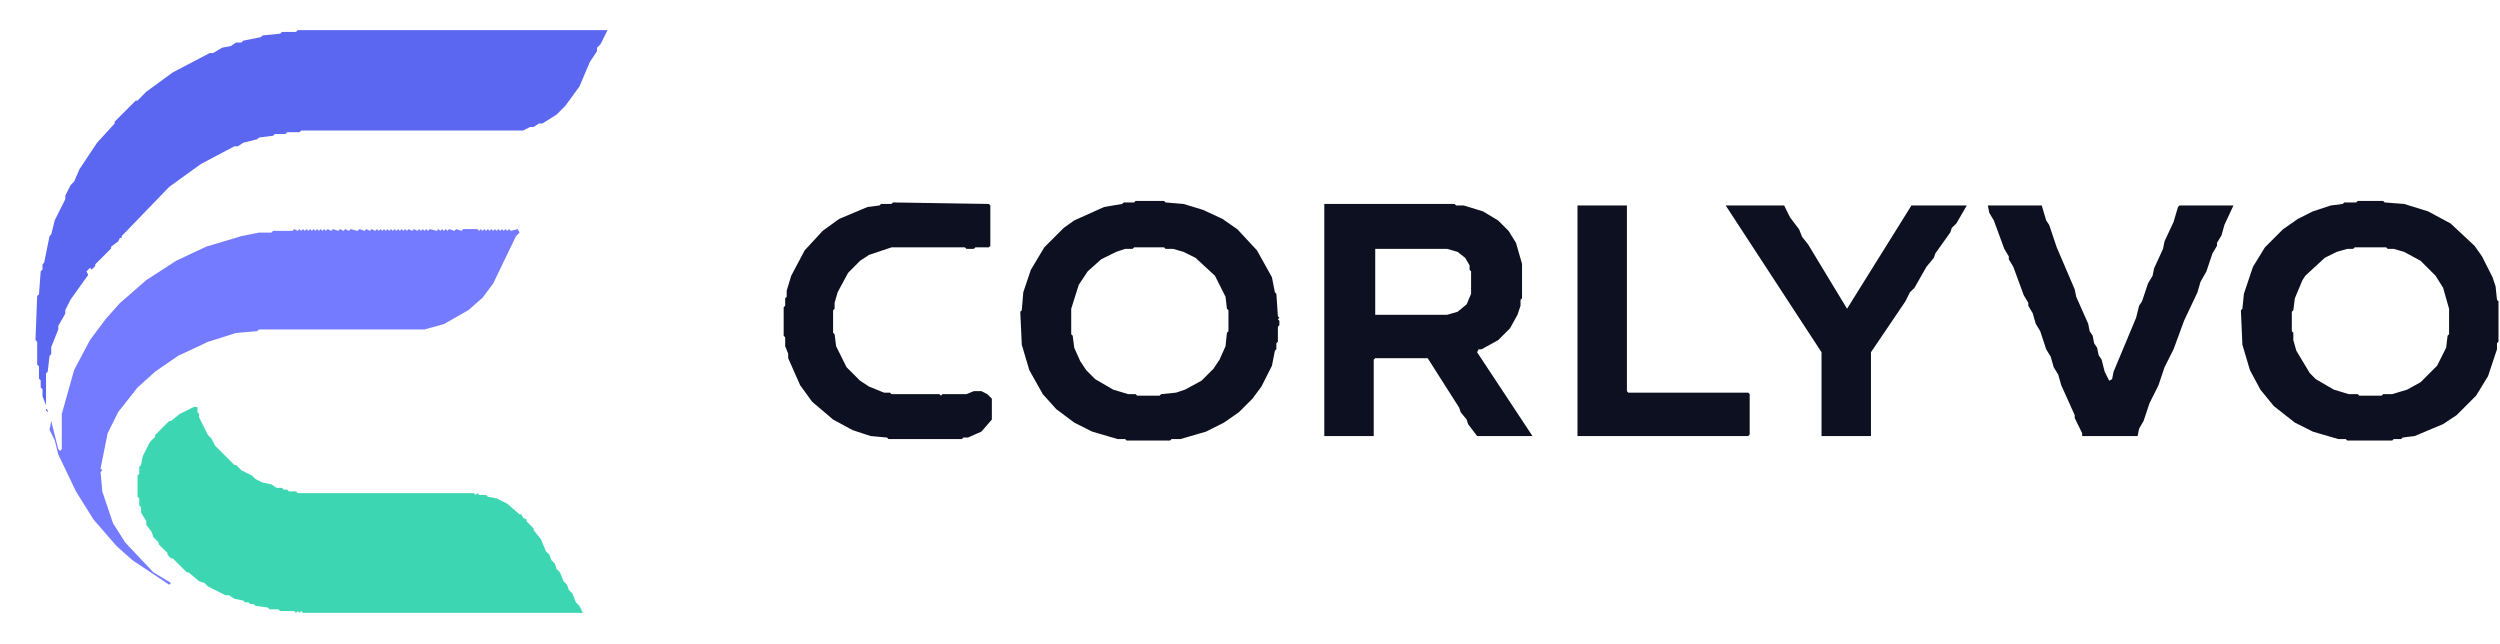
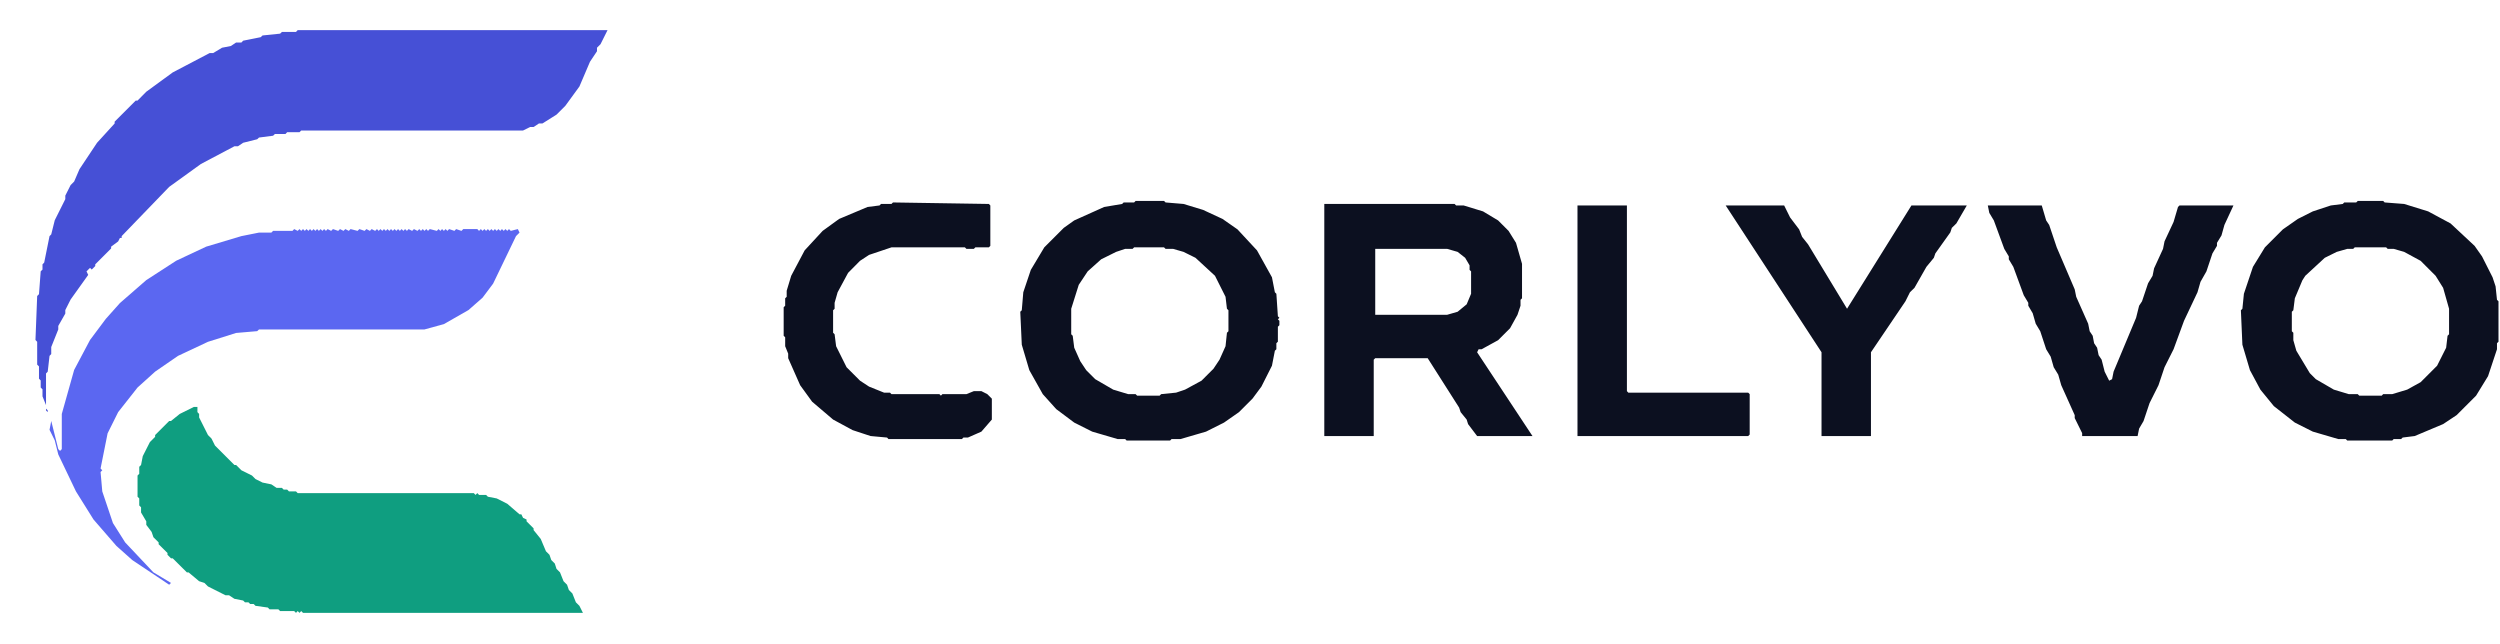
<svg xmlns="http://www.w3.org/2000/svg" viewBox="0 0 248.83 64" role="img" aria-label="Corlyvo">
-   <path fill="#5B67F1" d="M29.63 3.0 L60.47 3.0 L59.77 4.4 L59.42 4.75 L59.42 5.1 L58.72 6.15 L57.67 8.61 L56.27 10.53 L55.39 11.41 L53.99 12.29 L53.64 12.29 L53.11 12.64 L52.76 12.64 L52.06 12.99 L29.98 12.99 L29.81 13.16 L28.58 13.16 L28.41 13.34 L27.36 13.34 L27.18 13.51 L25.78 13.69 L25.6 13.86 L24.2 14.21 L23.68 14.56 L23.33 14.56 L20.0 16.32 L16.84 18.6 L12.11 23.5 L12.11 23.68 L11.94 23.68 L11.76 24.03 L11.06 24.55 L11.06 24.73 L9.48 26.31 L9.48 26.48 L9.13 26.83 L8.96 26.66 L8.61 27.01 L8.78 27.36 L7.03 29.81 L6.5 30.86 L6.5 31.21 L5.8 32.44 L5.8 32.79 L5.1 34.54 L5.1 35.24 L4.93 35.42 L4.75 36.99 L4.58 37.17 L4.58 40.67 L4.75 40.85 L4.75 41.55 L4.75 41.02 L4.58 40.85 L4.58 40.32 L4.23 39.45 L4.23 38.75 L4.05 38.57 L4.05 37.87 L3.88 37.69 L3.88 36.47 L3.7 36.29 L3.7 34.02 L3.53 33.84 L3.7 29.46 L3.88 29.28 L4.05 27.01 L4.23 26.83 L4.23 26.31 L4.4 26.13 L4.93 23.5 L5.1 23.33 L5.45 21.92 L6.5 19.82 L6.5 19.47 L7.03 18.42 L7.38 18.07 L7.91 16.84 L9.66 14.21 L11.41 12.29 L11.41 12.11 L13.51 10.01 L13.69 10.01 L14.56 9.13 L17.19 7.21 L20.87 5.28 L21.22 5.28 L22.1 4.75 L22.98 4.58 L23.5 4.23 L24.03 4.23 L24.2 4.05 L25.95 3.7 L26.13 3.53 L27.88 3.35 L28.06 3.18 L29.46 3.18 L29.63 3.0 Z" />
-   <path fill="#747BFF" d="M29.28 22.8 L29.63 22.98 L29.81 22.8 L29.98 22.98 L30.16 22.8 L30.34 22.98 L30.51 22.8 L30.69 22.98 L30.86 22.8 L31.04 22.98 L31.21 22.8 L31.39 22.98 L31.56 22.8 L31.74 22.98 L31.91 22.8 L32.09 22.98 L32.26 22.8 L32.44 22.98 L32.61 22.8 L32.96 22.98 L33.14 22.8 L33.66 22.98 L33.84 22.8 L34.19 22.98 L34.37 22.8 L34.72 22.98 L34.89 22.8 L35.59 22.98 L35.77 22.8 L36.29 22.98 L36.47 22.8 L36.82 22.98 L36.99 22.8 L37.34 22.98 L37.52 22.8 L37.69 22.98 L37.87 22.8 L38.05 22.98 L38.22 22.8 L38.4 22.98 L38.57 22.8 L38.75 22.98 L38.92 22.8 L39.1 22.98 L39.27 22.8 L39.45 22.98 L39.62 22.8 L39.8 22.98 L39.97 22.8 L40.15 22.98 L40.32 22.8 L40.5 22.98 L40.67 22.8 L41.02 22.98 L41.2 22.8 L41.55 22.98 L41.73 22.8 L41.9 22.98 L42.08 22.8 L42.25 22.98 L42.43 22.8 L42.6 22.98 L42.78 22.8 L43.48 22.98 L43.65 22.8 L43.83 22.98 L44.0 22.8 L44.18 22.98 L44.35 22.8 L44.53 22.98 L44.7 22.8 L45.23 22.98 L45.4 22.8 L45.93 22.98 L46.11 22.8 L47.51 22.8 L47.68 22.98 L47.86 22.8 L48.03 22.98 L48.21 22.8 L48.38 22.98 L48.56 22.8 L48.73 22.98 L48.91 22.8 L49.08 22.98 L49.26 22.8 L49.44 22.98 L49.61 22.8 L49.79 22.98 L49.96 22.8 L50.14 22.98 L50.31 22.8 L50.49 22.98 L50.66 22.8 L50.84 22.98 L51.54 22.8 L51.71 23.15 L51.36 23.5 L49.08 28.23 L48.03 29.63 L46.63 30.86 L44.18 32.26 L42.25 32.79 L25.78 32.79 L25.6 32.96 L23.5 33.14 L20.7 34.02 L17.72 35.42 L15.44 36.99 L13.69 38.57 L11.76 41.02 L10.71 43.13 L10.01 46.63 L10.18 46.81 L10.01 46.98 L10.18 48.91 L11.24 52.06 L12.46 53.99 L15.27 56.97 L17.02 58.02 L16.84 58.2 L13.16 55.74 L11.59 54.34 L9.31 51.71 L7.56 48.91 L5.8 45.23 L5.45 43.83 L4.93 42.78 L5.1 41.9 L5.8 44.7 L5.98 44.88 L6.15 44.7 L6.15 41.2 L7.38 36.82 L8.96 33.84 L10.53 31.74 L11.94 30.16 L14.56 27.88 L17.54 25.95 L20.52 24.55 L24.03 23.5 L25.78 23.15 L27.01 23.15 L27.18 22.98 L29.11 22.98 L29.28 22.8 Z" />
-   <path fill="#3DD6B3" d="M19.3 40.5 L19.65 40.5 L19.65 41.02 L19.82 41.2 L19.82 41.55 L20.7 43.3 L21.05 43.65 L21.4 44.35 L23.33 46.28 L23.5 46.28 L24.03 46.81 L25.08 47.33 L25.43 47.68 L26.13 48.03 L27.01 48.21 L27.53 48.56 L28.06 48.56 L28.23 48.73 L28.58 48.73 L28.76 48.91 L29.46 48.91 L29.63 49.08 L47.16 49.08 L47.33 49.26 L47.51 49.08 L47.68 49.26 L48.38 49.26 L48.56 49.44 L49.44 49.61 L50.49 50.14 L51.71 51.19 L51.89 51.19 L52.06 51.54 L52.41 51.71 L52.41 51.89 L53.11 52.59 L53.11 52.76 L53.82 53.64 L54.34 54.87 L54.69 55.22 L54.87 55.74 L55.22 56.09 L55.39 56.62 L55.74 56.97 L56.09 57.85 L56.44 58.2 L56.62 58.72 L56.97 59.07 L57.32 59.95 L57.67 60.3 L58.02 61.0 L30.16 61.0 L29.98 60.82 L29.81 61.0 L29.63 60.82 L29.46 61.0 L29.28 60.82 L27.88 60.82 L27.71 60.65 L26.83 60.65 L26.66 60.47 L25.43 60.3 L25.25 60.12 L24.9 60.12 L24.73 59.95 L24.38 59.95 L24.2 59.77 L23.33 59.6 L22.8 59.25 L22.45 59.25 L20.7 58.37 L20.35 58.02 L19.82 57.85 L18.77 56.97 L18.6 56.97 L17.19 55.57 L17.02 55.57 L16.67 55.22 L16.67 55.04 L15.79 54.17 L15.79 53.99 L15.27 53.47 L15.09 52.94 L14.56 52.24 L14.56 51.89 L14.04 51.01 L14.04 50.49 L13.86 50.31 L13.86 49.61 L13.69 49.44 L13.69 47.33 L13.86 47.16 L13.86 46.46 L14.04 46.28 L14.21 45.4 L14.92 44.0 L15.44 43.48 L15.44 43.3 L16.84 41.9 L17.02 41.9 L17.89 41.2 L19.3 40.5 Z" />
+   <path fill="#4650D6" d="M29.63 3.0 L60.47 3.0 L59.77 4.4 L59.42 4.75 L59.42 5.1 L58.72 6.15 L57.67 8.61 L56.27 10.53 L55.39 11.41 L53.99 12.29 L53.64 12.29 L53.11 12.64 L52.76 12.64 L52.06 12.99 L29.98 12.99 L29.81 13.16 L28.58 13.16 L28.41 13.34 L27.36 13.34 L27.18 13.51 L25.78 13.69 L25.6 13.86 L24.2 14.21 L23.68 14.56 L23.33 14.56 L20.0 16.32 L16.84 18.6 L12.11 23.5 L12.11 23.68 L11.94 23.68 L11.76 24.03 L11.06 24.55 L11.06 24.73 L9.48 26.31 L9.48 26.48 L9.13 26.83 L8.96 26.66 L8.61 27.01 L8.78 27.36 L7.03 29.81 L6.5 30.86 L6.5 31.21 L5.8 32.44 L5.8 32.79 L5.1 34.54 L5.1 35.24 L4.93 35.42 L4.75 36.99 L4.58 37.17 L4.58 40.67 L4.75 40.85 L4.75 41.55 L4.75 41.02 L4.58 40.85 L4.58 40.32 L4.23 39.45 L4.23 38.75 L4.05 38.57 L4.05 37.87 L3.88 37.69 L3.88 36.47 L3.7 36.29 L3.7 34.02 L3.53 33.84 L3.7 29.46 L3.88 29.28 L4.05 27.01 L4.23 26.83 L4.23 26.31 L4.4 26.13 L4.93 23.5 L5.1 23.33 L5.45 21.92 L6.5 19.82 L6.5 19.47 L7.03 18.42 L7.38 18.07 L7.91 16.84 L9.66 14.21 L11.41 12.29 L11.41 12.11 L13.51 10.01 L13.69 10.01 L14.56 9.13 L17.19 7.21 L20.87 5.28 L21.22 5.28 L22.1 4.75 L22.98 4.58 L23.5 4.23 L24.03 4.23 L24.2 4.05 L25.95 3.7 L26.13 3.53 L27.88 3.35 L28.06 3.18 L29.46 3.18 L29.63 3.0 Z" />
+   <path fill="#5B67F1" d="M29.28 22.8 L29.63 22.98 L29.81 22.8 L29.98 22.98 L30.16 22.8 L30.34 22.98 L30.51 22.8 L30.69 22.98 L30.86 22.8 L31.04 22.98 L31.21 22.8 L31.39 22.98 L31.56 22.8 L31.74 22.98 L31.91 22.8 L32.09 22.98 L32.26 22.8 L32.44 22.98 L32.61 22.8 L32.96 22.98 L33.14 22.8 L33.66 22.98 L33.84 22.8 L34.19 22.98 L34.37 22.8 L34.72 22.98 L34.89 22.8 L35.59 22.98 L35.77 22.8 L36.29 22.98 L36.47 22.8 L36.82 22.98 L36.99 22.8 L37.34 22.98 L37.52 22.8 L37.69 22.98 L37.87 22.8 L38.05 22.98 L38.22 22.8 L38.4 22.98 L38.57 22.8 L38.75 22.98 L38.92 22.8 L39.1 22.98 L39.27 22.8 L39.45 22.98 L39.62 22.8 L39.8 22.98 L39.97 22.8 L40.15 22.98 L40.32 22.8 L40.5 22.98 L40.67 22.8 L41.02 22.98 L41.2 22.8 L41.55 22.98 L41.73 22.8 L41.9 22.98 L42.08 22.8 L42.25 22.98 L42.43 22.8 L42.6 22.98 L42.78 22.8 L43.48 22.98 L43.65 22.8 L43.83 22.98 L44.0 22.8 L44.18 22.98 L44.35 22.8 L44.53 22.98 L44.7 22.8 L45.23 22.98 L45.4 22.8 L45.93 22.98 L46.11 22.8 L47.51 22.8 L47.68 22.98 L47.86 22.8 L48.03 22.98 L48.21 22.8 L48.38 22.98 L48.56 22.8 L48.73 22.98 L48.91 22.8 L49.08 22.98 L49.26 22.8 L49.44 22.98 L49.61 22.8 L49.79 22.98 L49.96 22.8 L50.14 22.98 L50.31 22.8 L50.49 22.98 L50.66 22.8 L50.84 22.98 L51.54 22.8 L51.71 23.15 L51.36 23.5 L49.08 28.23 L48.03 29.63 L46.63 30.86 L44.18 32.26 L42.25 32.79 L25.78 32.79 L25.6 32.96 L23.5 33.14 L20.7 34.02 L17.72 35.42 L15.44 36.99 L13.69 38.57 L11.76 41.02 L10.71 43.13 L10.01 46.63 L10.18 46.81 L10.01 46.98 L10.18 48.91 L11.24 52.06 L12.46 53.99 L15.27 56.97 L17.02 58.02 L16.84 58.2 L13.16 55.74 L11.59 54.34 L9.31 51.71 L7.56 48.91 L5.8 45.23 L5.45 43.83 L4.93 42.78 L5.1 41.9 L5.8 44.7 L5.98 44.88 L6.15 44.7 L6.15 41.2 L7.38 36.82 L8.96 33.84 L10.53 31.74 L11.94 30.16 L14.56 27.88 L17.54 25.95 L20.52 24.55 L24.03 23.5 L25.78 23.15 L27.01 23.15 L27.18 22.98 L29.11 22.98 L29.28 22.8 Z" />
+   <path fill="#0F9E80" d="M19.3 40.5 L19.65 40.5 L19.65 41.02 L19.82 41.2 L19.82 41.55 L20.7 43.3 L21.05 43.65 L21.4 44.35 L23.33 46.28 L23.5 46.28 L24.03 46.81 L25.08 47.33 L25.43 47.68 L26.13 48.03 L27.01 48.21 L27.53 48.56 L28.06 48.56 L28.23 48.73 L28.58 48.73 L28.76 48.91 L29.46 48.91 L29.63 49.08 L47.16 49.08 L47.33 49.26 L47.51 49.08 L47.68 49.26 L48.38 49.26 L48.56 49.44 L49.44 49.61 L50.49 50.14 L51.71 51.19 L51.89 51.19 L52.06 51.54 L52.41 51.71 L52.41 51.89 L53.11 52.59 L53.11 52.76 L53.82 53.64 L54.34 54.87 L54.69 55.22 L54.87 55.74 L55.22 56.09 L55.39 56.62 L55.74 56.97 L56.09 57.85 L56.44 58.2 L56.62 58.72 L56.97 59.07 L57.32 59.95 L57.67 60.3 L58.02 61.0 L30.16 61.0 L29.98 60.82 L29.81 61.0 L29.63 60.82 L29.46 61.0 L29.28 60.82 L27.88 60.82 L27.71 60.65 L26.83 60.65 L26.66 60.47 L25.43 60.3 L25.25 60.12 L24.9 60.12 L24.73 59.95 L24.38 59.95 L24.2 59.77 L23.33 59.6 L22.8 59.25 L22.45 59.25 L20.7 58.37 L20.35 58.02 L19.82 57.85 L18.77 56.97 L18.6 56.97 L17.19 55.57 L17.02 55.57 L16.67 55.22 L16.67 55.04 L15.79 54.17 L15.79 53.99 L15.27 53.47 L15.09 52.94 L14.56 52.24 L14.56 51.89 L14.04 51.01 L14.04 50.49 L13.86 50.31 L13.86 49.61 L13.69 49.44 L13.69 47.33 L13.86 47.16 L13.86 46.46 L14.04 46.28 L14.21 45.4 L14.92 44.0 L15.44 43.48 L15.44 43.3 L16.84 41.9 L17.02 41.9 L17.89 41.2 L19.3 40.5 Z" />
  <g transform="translate(78.0 20.0)">
    <path fill="#0C1020" fill-rule="evenodd" d="M10.88 0.15 L20.42 0.3 L20.57 0.45 L20.57 4.47 L20.42 4.62 L19.08 4.62 L18.93 4.77 L18.19 4.77 L18.04 4.62 L10.73 4.62 L8.5 5.37 L7.6 5.96 L6.41 7.16 L5.37 9.09 L5.07 10.14 L5.07 10.73 L4.92 10.88 L4.92 13.12 L5.07 13.27 L5.22 14.46 L6.26 16.55 L7.6 17.89 L8.5 18.48 L9.99 19.08 L10.58 19.08 L10.73 19.23 L15.5 19.23 L15.65 19.38 L15.8 19.23 L18.19 19.23 L18.93 18.93 L19.68 18.93 L20.27 19.23 L20.72 19.68 L20.72 21.76 L19.68 22.96 L18.34 23.55 L17.89 23.55 L17.74 23.7 L10.43 23.7 L10.29 23.55 L8.65 23.4 L6.86 22.81 L4.92 21.76 L2.83 19.98 L1.64 18.34 L0.45 15.65 L0.45 15.2 L0.15 14.46 L0.15 13.57 L0.0 13.42 L0.0 10.58 L0.15 10.43 L0.15 9.69 L0.3 9.54 L0.3 8.94 L0.75 7.45 L2.09 4.92 L3.88 2.98 L5.52 1.79 L8.35 0.6 L9.54 0.45 L9.69 0.3 L10.73 0.3 L10.88 0.15 Z M35.03 0.0 L37.86 0.0 L38.01 0.15 L39.8 0.3 L41.74 0.89 L43.68 1.79 L45.17 2.83 L47.11 4.92 L48.6 7.6 L48.89 9.09 L49.04 9.24 L49.19 11.48 L49.34 11.63 L49.19 11.78 L49.34 11.93 L49.34 12.37 L49.19 12.52 L49.19 14.01 L49.04 14.16 L49.04 14.76 L48.89 14.91 L48.6 16.4 L47.55 18.48 L46.66 19.68 L45.32 21.02 L43.83 22.06 L42.04 22.96 L39.5 23.7 L38.61 23.7 L38.46 23.85 L34.14 23.85 L33.99 23.7 L33.24 23.7 L30.71 22.96 L28.92 22.06 L27.13 20.72 L25.79 19.23 L24.45 16.84 L23.7 14.31 L23.55 11.03 L23.7 10.88 L23.85 9.09 L24.6 6.86 L25.94 4.62 L27.88 2.68 L28.92 1.94 L31.9 0.6 L33.69 0.3 L33.84 0.15 L34.88 0.15 L35.03 0.0 Z M34.88 4.62 L37.86 4.62 L38.01 4.77 L38.76 4.77 L39.8 5.07 L40.99 5.66 L42.93 7.45 L43.98 9.54 L44.12 10.73 L44.27 10.88 L44.27 12.97 L44.12 13.12 L43.98 14.46 L43.38 15.8 L42.78 16.7 L41.59 17.89 L39.95 18.78 L39.06 19.08 L37.57 19.23 L37.42 19.38 L35.18 19.38 L35.03 19.23 L34.29 19.23 L32.8 18.78 L31.01 17.74 L30.11 16.84 L29.52 15.95 L28.92 14.61 L28.77 13.42 L28.62 13.27 L28.62 10.73 L29.37 8.35 L30.26 7.01 L31.6 5.81 L33.09 5.07 L33.99 4.77 L34.73 4.77 L34.88 4.62 Z M53.81 0.3 L66.78 0.3 L66.93 0.45 L67.68 0.45 L69.61 1.04 L71.11 1.94 L72.15 2.98 L72.89 4.17 L73.49 6.26 L73.49 9.69 L73.34 9.84 L73.34 10.43 L73.04 11.33 L72.3 12.67 L71.11 13.86 L69.47 14.76 L69.17 14.76 L69.02 15.06 L74.53 23.4 L69.02 23.4 L68.12 22.21 L67.98 21.76 L67.38 21.02 L67.23 20.57 L64.1 15.65 L58.88 15.65 L58.73 15.8 L58.73 23.4 L53.81 23.4 L53.81 0.3 Z M58.88 4.77 L66.04 4.77 L67.08 5.07 L67.83 5.66 L68.27 6.41 L68.27 6.86 L68.42 7.01 L68.42 9.24 L67.98 10.29 L67.08 11.03 L66.04 11.33 L58.88 11.33 L58.88 4.77 Z M79.01 0.45 L83.93 0.45 L83.93 18.93 L84.07 19.08 L96.0 19.08 L96.15 19.23 L96.15 23.25 L96.0 23.4 L79.01 23.4 L79.01 0.45 Z M93.76 0.45 L99.58 0.45 L100.17 1.64 L101.07 2.83 L101.37 3.58 L101.96 4.32 L105.84 10.73 L112.25 0.45 L117.76 0.45 L116.72 2.24 L116.27 2.68 L116.12 3.13 L114.63 5.22 L114.48 5.66 L113.74 6.56 L112.55 8.65 L112.1 9.09 L111.65 9.99 L108.22 15.06 L108.22 23.4 L103.3 23.4 L103.3 15.06 L93.76 0.45 Z M119.85 0.45 L125.22 0.45 L125.66 1.94 L125.96 2.39 L126.71 4.62 L128.5 8.8 L128.65 9.54 L129.84 12.22 L129.99 12.97 L130.29 13.42 L130.43 14.16 L130.73 14.61 L130.88 15.35 L131.18 15.8 L131.48 16.99 L131.93 17.89 L132.22 17.74 L132.37 16.99 L134.61 11.63 L134.91 10.43 L135.2 9.99 L135.8 8.2 L136.25 7.45 L136.4 6.71 L137.29 4.77 L137.44 4.02 L138.34 2.09 L138.78 0.6 L138.93 0.45 L144.3 0.45 L143.4 2.39 L143.11 3.43 L142.66 4.17 L142.66 4.47 L142.21 5.22 L141.61 7.01 L141.02 8.05 L140.72 9.09 L139.38 11.93 L138.34 14.76 L137.44 16.55 L136.84 18.34 L135.95 20.12 L135.35 21.91 L134.91 22.66 L134.76 23.4 L129.24 23.4 L129.24 23.11 L128.5 21.61 L128.5 21.32 L127.16 18.34 L126.86 17.29 L126.41 16.55 L126.11 15.5 L125.66 14.76 L125.07 12.97 L124.62 12.22 L124.32 11.18 L123.88 10.43 L123.88 10.14 L123.43 9.39 L122.39 6.56 L121.94 5.81 L121.94 5.52 L121.49 4.77 L120.45 1.94 L120.0 1.19 L119.85 0.45 Z M156.67 0.0 L159.2 0.0 L159.35 0.15 L161.29 0.3 L163.68 1.04 L165.91 2.24 L168.3 4.47 L169.04 5.52 L170.09 7.6 L170.39 8.5 L170.53 9.84 L170.68 9.99 L170.68 14.01 L170.53 14.16 L170.53 14.76 L169.64 17.44 L168.45 19.38 L166.51 21.32 L165.17 22.21 L162.34 23.4 L161.14 23.55 L160.99 23.7 L160.25 23.7 L160.1 23.85 L155.63 23.85 L155.48 23.7 L154.73 23.7 L152.2 22.96 L150.41 22.06 L148.32 20.42 L146.98 18.78 L145.94 16.84 L145.19 14.31 L145.04 10.88 L145.19 10.73 L145.34 9.24 L146.24 6.56 L147.43 4.62 L149.22 2.83 L150.71 1.79 L152.2 1.04 L153.99 0.45 L155.18 0.3 L155.33 0.15 L156.52 0.15 L156.67 0.0 Z M156.37 4.62 L159.5 4.62 L159.65 4.77 L160.25 4.77 L161.29 5.07 L162.93 5.96 L164.42 7.45 L165.17 8.65 L165.76 10.73 L165.76 13.27 L165.61 13.42 L165.47 14.61 L164.57 16.4 L162.93 18.04 L161.59 18.78 L160.1 19.23 L159.2 19.23 L159.06 19.38 L156.82 19.38 L156.67 19.23 L155.78 19.23 L154.29 18.78 L152.5 17.74 L151.9 17.14 L150.56 14.91 L150.26 13.86 L150.26 13.12 L150.11 12.97 L150.11 11.03 L150.26 10.88 L150.41 9.69 L151.16 7.9 L151.45 7.45 L153.39 5.66 L154.58 5.07 L155.63 4.77 L156.22 4.77 L156.37 4.62 Z" />
  </g>
</svg>
